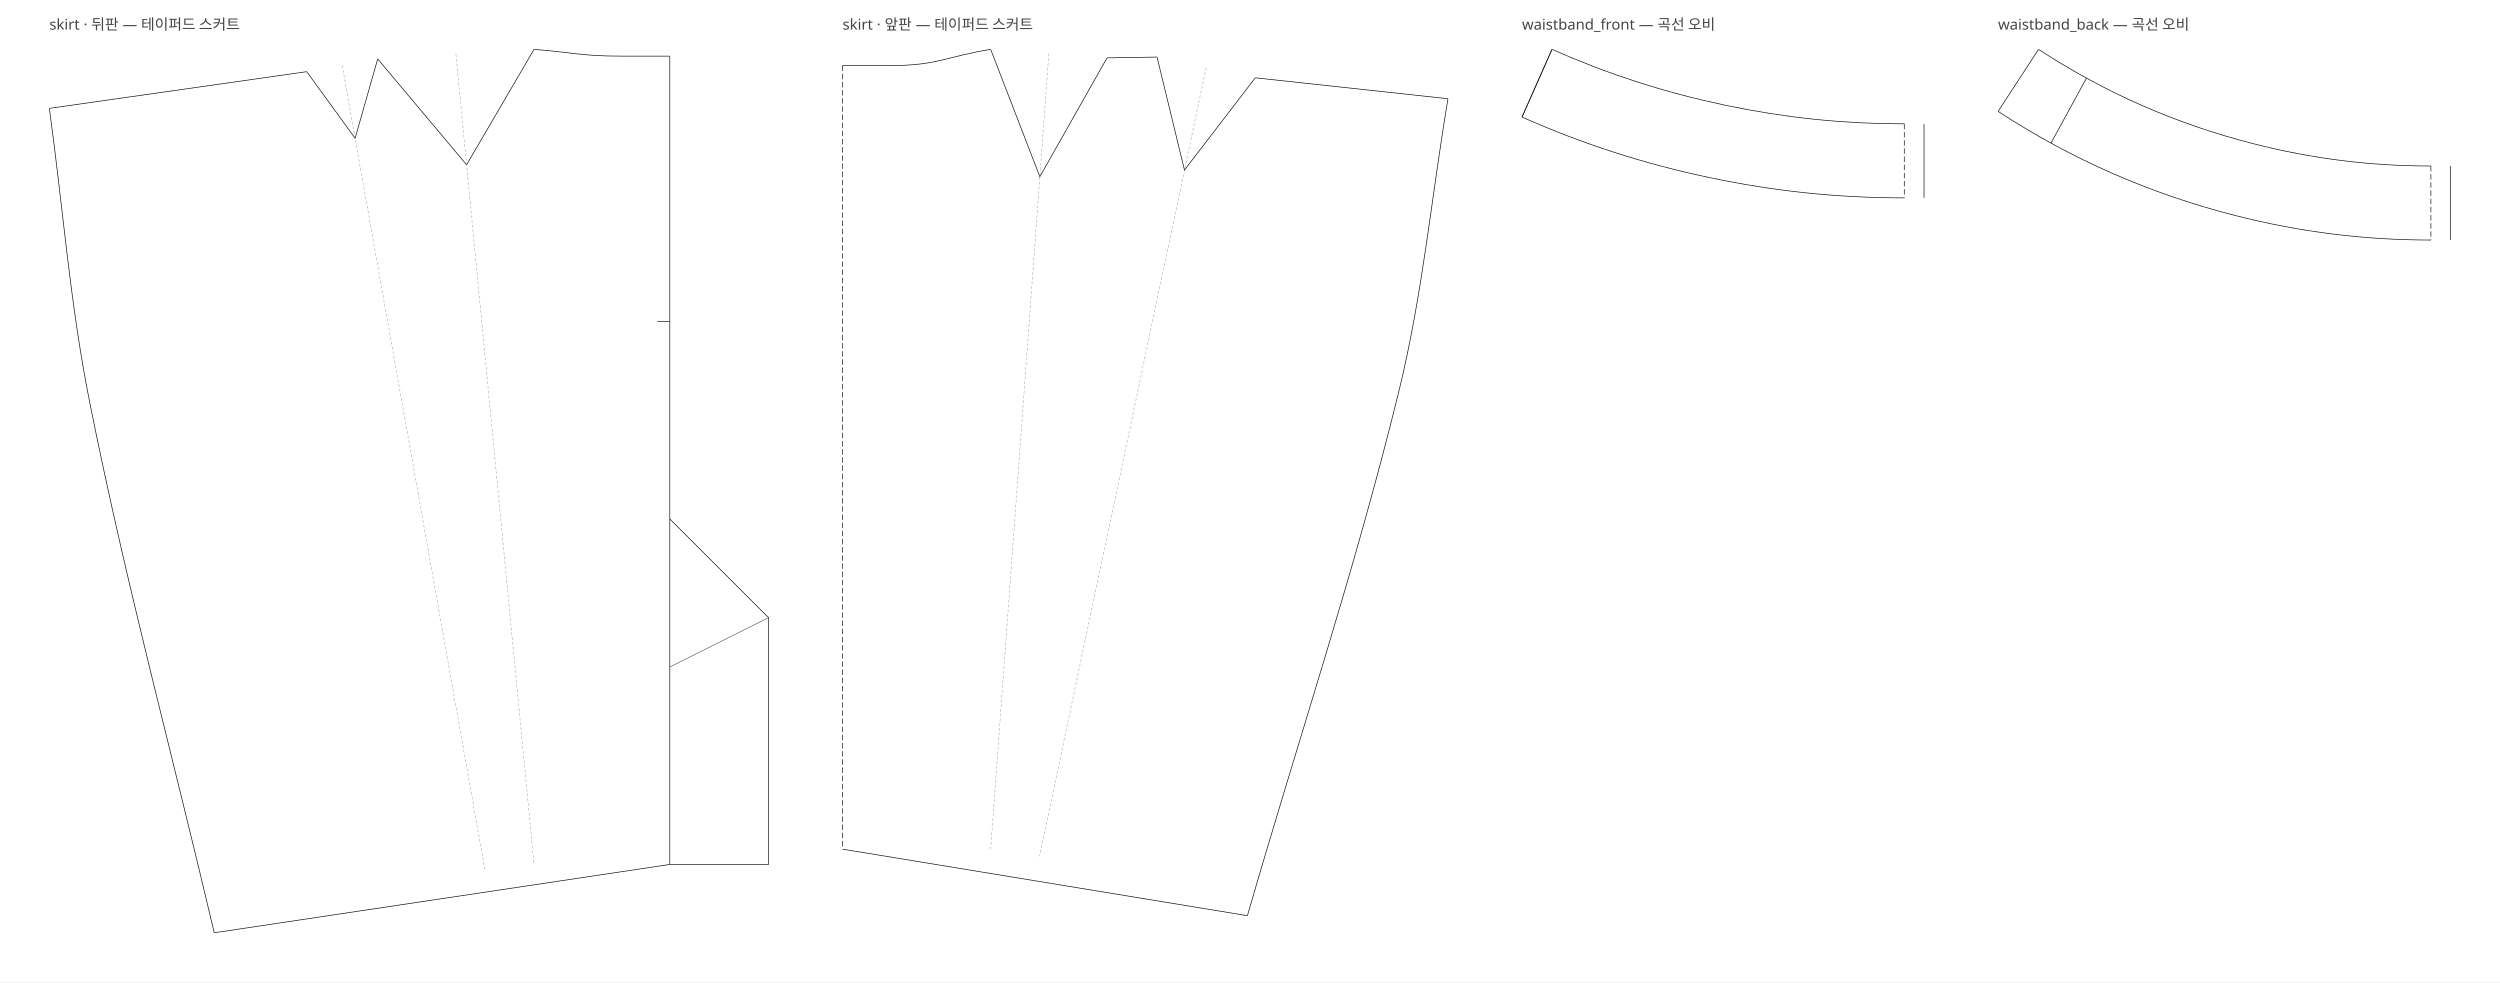
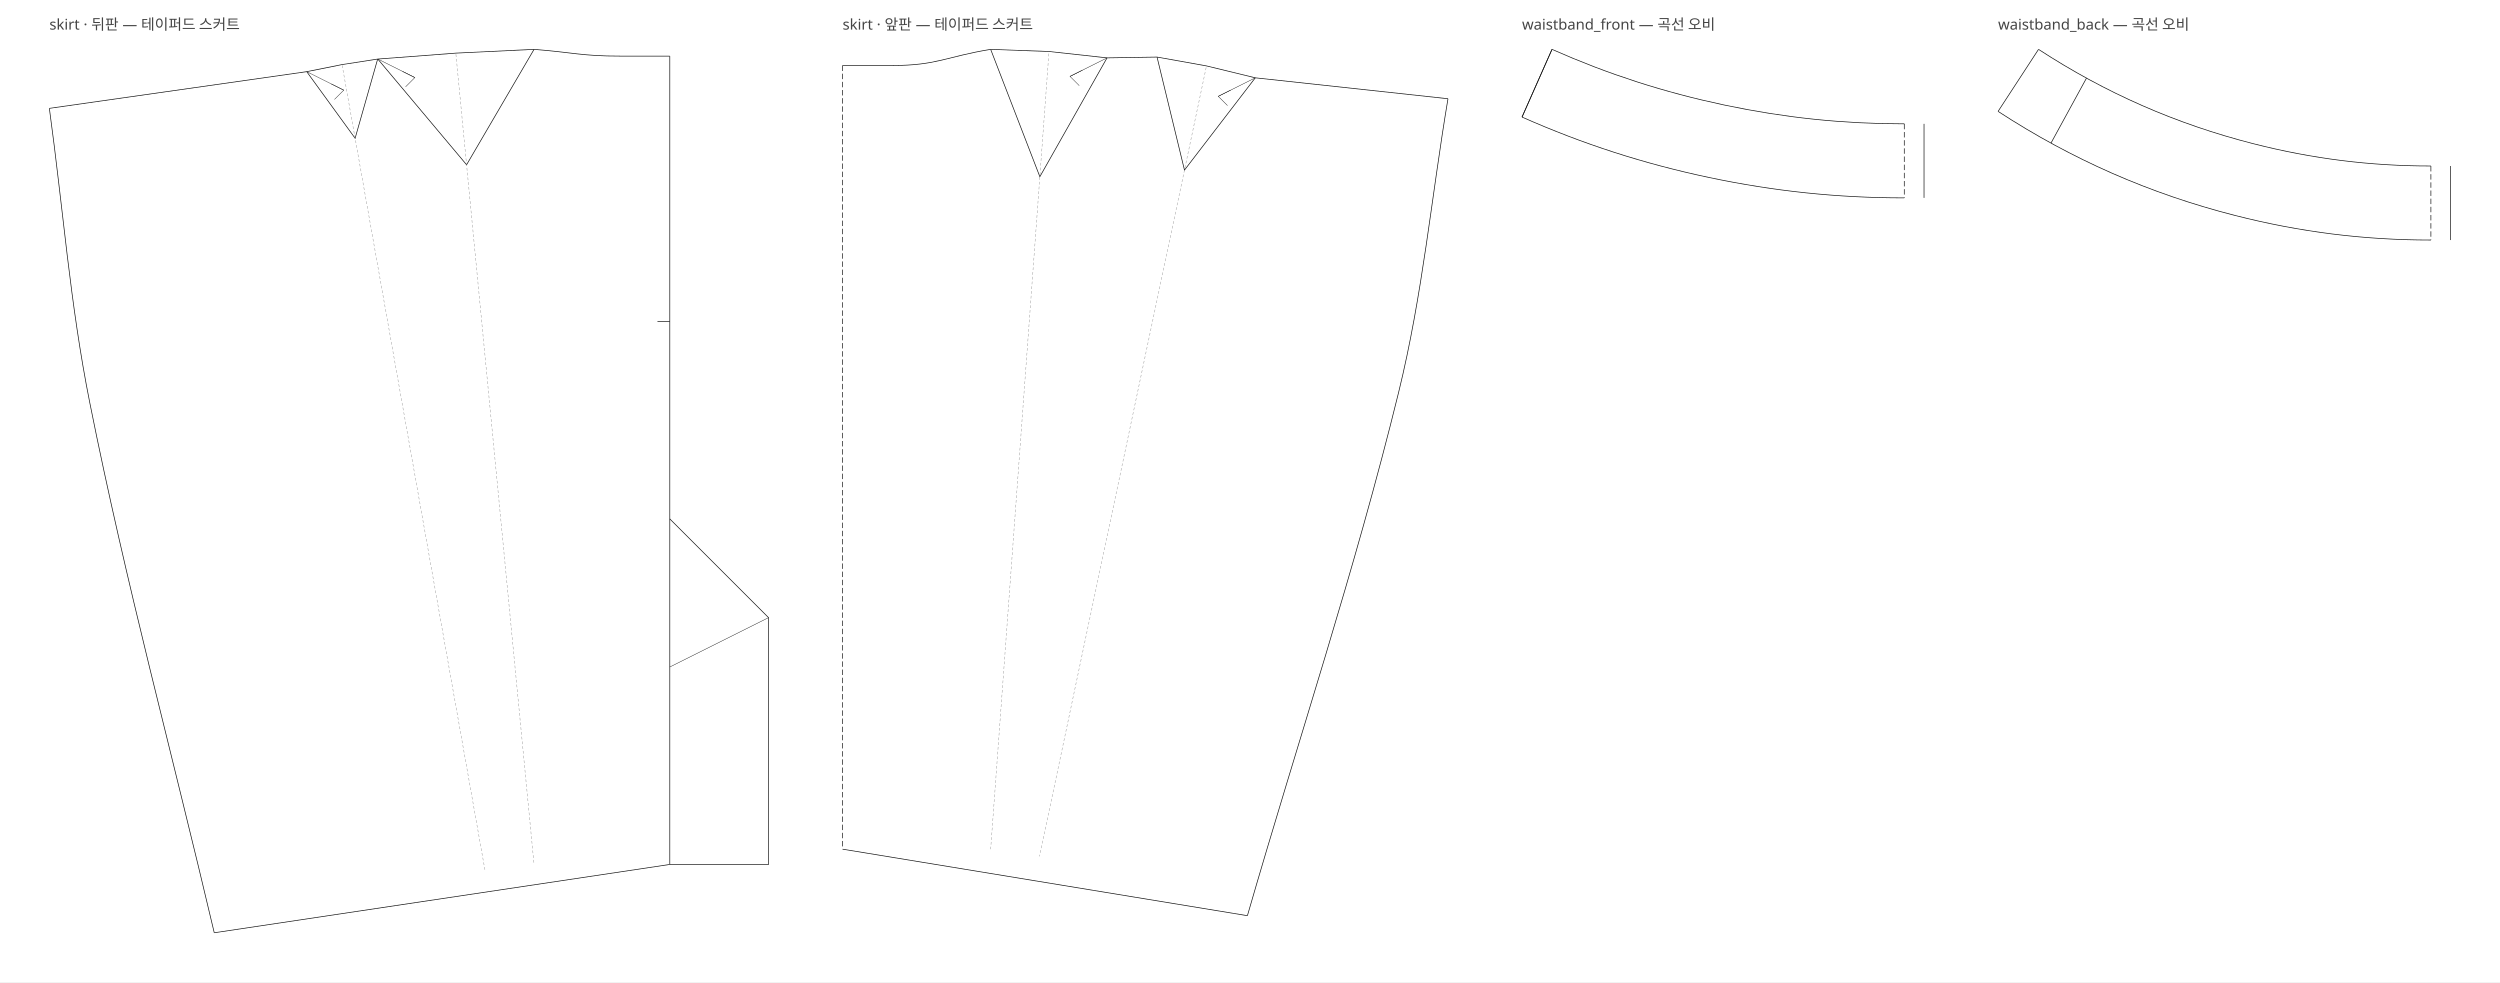
<svg xmlns="http://www.w3.org/2000/svg" width="1286.357mm" height="505.345mm" viewBox="0 0 1286.357 505.345">
  <rect width="100%" height="100%" fill="white" />
  <g id="skirt · 뒤판">
    <g id="outline" fill="none" stroke="#111" stroke-width="0.35">
      <path d="M344.639 266.998L395.439 317.798L395.439 444.798L344.639 444.798" />
      <path d="M344.639 28.873L344.639 444.798" />
      <path d="M344.639 28.873C336.257 28.873 327.621 28.873 319.239 28.873C299.176 28.873 294.792 26.963 274.789 25.4" />
+       <path d="M274.789 25.4L234.539 27.336L194.397 30.387" />
      <path d="M194.397 30.387L194.32 30.391" />
+       <path d="M194.32 30.391L175.997 33.228L157.817 36.868" />
      <path d="M157.817 36.868L25.4 55.748" />
      <path d="M25.4 55.748C32.473 107.26 36.006 156.269 46.203 207.255C64.881 300.642 88.468 387.23 110.241 479.945" />
      <path d="M344.639 444.798L110.241 479.945" />
    </g>
    <g id="dart" fill="none" stroke="#111" stroke-width="0.35">
      <path d="M274.789 25.4L240.078 84.78L194.397 30.387" />
      <path d="M194.32 30.391L182.724 71.144L157.817 36.868" />
    </g>
    <g id="construction" fill="none" stroke="#888" stroke-width="0.21" stroke-dasharray="1.4,1.05">
      <path d="M234.593 27.894L274.789 444.798" />
      <path d="M176.068 33.629L249.609 448.13" />
    </g>
    <g id="mark" fill="none" stroke="#111" stroke-width="0.21">
      <path d="M344.639 343.198L395.439 317.798" />
+       <path d="M207.097 36.737L213.447 39.912L208.685 44.675" />
+       <path d="M213.447 39.912L194.397 30.387" />
+       <path d="M170.517 43.218L176.867 46.393L172.105 51.155" />
+       <path d="M176.867 46.393L157.817 36.868" />
    </g>
    <g id="notch" fill="none" stroke="#111" stroke-width="0.35">
      <path d="M344.639 165.398L338.289 165.398" />
    </g>
    <text x="25.4" y="15.24" font-size="7.62" font-family="sans-serif" fill="#444">skirt · 뒤판 — 테이퍼드 스커트</text>
  </g>
  <g id="skirt · 앞판">
    <g id="outline" fill="none" stroke="#111" stroke-width="0.35">
      <path d="M433.539 33.713C441.921 33.713 450.557 33.713 458.939 33.713C482.103 33.713 486.879 29.141 509.739 25.4" />
+       <path d="M509.739 25.4L539.757 26.496L569.615 29.779" />
      <path d="M569.615 29.779L595.35 29.363" />
+       <path d="M595.35 29.363L620.788 33.915L645.895 40.04" />
      <path d="M645.895 40.04L745.046 50.807" />
      <path d="M745.046 50.807C736.408 102.182 732.062 151.317 719.64 201.911C696.92 294.453 668.293 379.616 641.842 471.161" />
      <path d="M433.539 436.938L641.842 471.161" />
    </g>
    <g id="dart" fill="none" stroke="#111" stroke-width="0.35">
      <path d="M509.739 25.4L535.046 90.92L569.615 29.779" />
      <path d="M595.35 29.363L609.466 87.511L645.895 40.04" />
    </g>
    <g id="construction" fill="none" stroke="#888" stroke-width="0.21" stroke-dasharray="1.4,1.05">
      <path d="M539.677 27.59L509.739 436.938" />
      <path d="M620.622 34.701L534.869 440.633" />
+     </g>
+     <g id="mark" fill="none" stroke="#111" stroke-width="0.21">
+       <path d="M556.915 36.129L550.565 39.304L555.328 44.067" />
+       <path d="M550.565 39.304L569.615 29.779" />
+       <path d="M633.195 46.39L626.845 49.565L631.607 54.328" />
+       <path d="M626.845 49.565L645.895 40.04" />
    </g>
    <g id="fold" fill="none" stroke="#111" stroke-width="0.35" stroke-dasharray="2.8,1.4">
      <path d="M433.539 33.713L433.539 436.938" />
    </g>
    <text x="433.539" y="15.24" font-size="7.62" font-family="sans-serif" fill="#444">skirt · 앞판 — 테이퍼드 스커트</text>
  </g>
  <g id="waistband_front">
    <g id="outline" fill="none" stroke="#111" stroke-width="0.35">
      <path d="M979.834 63.72C948.165 63.72 918.18 60.585 887.196 54.035C856.213 47.485 827.524 38.217 798.566 25.4" />
      <path d="M979.834 101.82C945.471 101.82 912.935 98.419 879.316 91.312C845.697 84.204 814.568 74.147 783.146 60.24" />
      <path d="M798.566 25.4L783.146 60.24" />
    </g>
    <g id="notch" fill="none" stroke="#111" stroke-width="0.35">
      <path d="M798.566 25.4L783.146 60.24" />
    </g>
    <g id="grain" fill="none" stroke="#111" stroke-width="0.35">
      <path d="M989.994 63.72L989.994 101.82" />
    </g>
    <g id="fold" fill="none" stroke="#111" stroke-width="0.35" stroke-dasharray="2.8,1.4">
      <path d="M979.834 63.72L979.834 101.82" />
    </g>
    <text x="783.146" y="15.24" font-size="7.62" font-family="sans-serif" fill="#444">waistband_front — 곡선 오비</text>
  </g>
  <g id="waistband_back">
    <g id="outline" fill="none" stroke="#111" stroke-width="0.35">
      <path d="M1250.797 85.414C1219.463 85.414 1189.717 81.676 1159.357 73.924C1119.614 63.776 1083.263 47.806 1048.905 25.4" />
      <path d="M1250.797 123.514C1216.233 123.514 1183.421 119.391 1149.931 110.839C1106.092 99.645 1065.993 82.029 1028.094 57.313" />
      <path d="M1048.905 25.4L1028.094 57.313" />
    </g>
    <g id="notch" fill="none" stroke="#111" stroke-width="0.35">
      <path d="M1073.602 40.168L1055.336 73.604" />
    </g>
    <g id="grain" fill="none" stroke="#111" stroke-width="0.35">
      <path d="M1260.957 85.414L1260.957 123.514" />
    </g>
    <g id="fold" fill="none" stroke="#111" stroke-width="0.35" stroke-dasharray="2.8,1.4">
      <path d="M1250.797 85.414L1250.797 123.514" />
    </g>
    <text x="1028.094" y="15.24" font-size="7.62" font-family="sans-serif" fill="#444">waistband_back — 곡선 오비</text>
  </g>
</svg>
